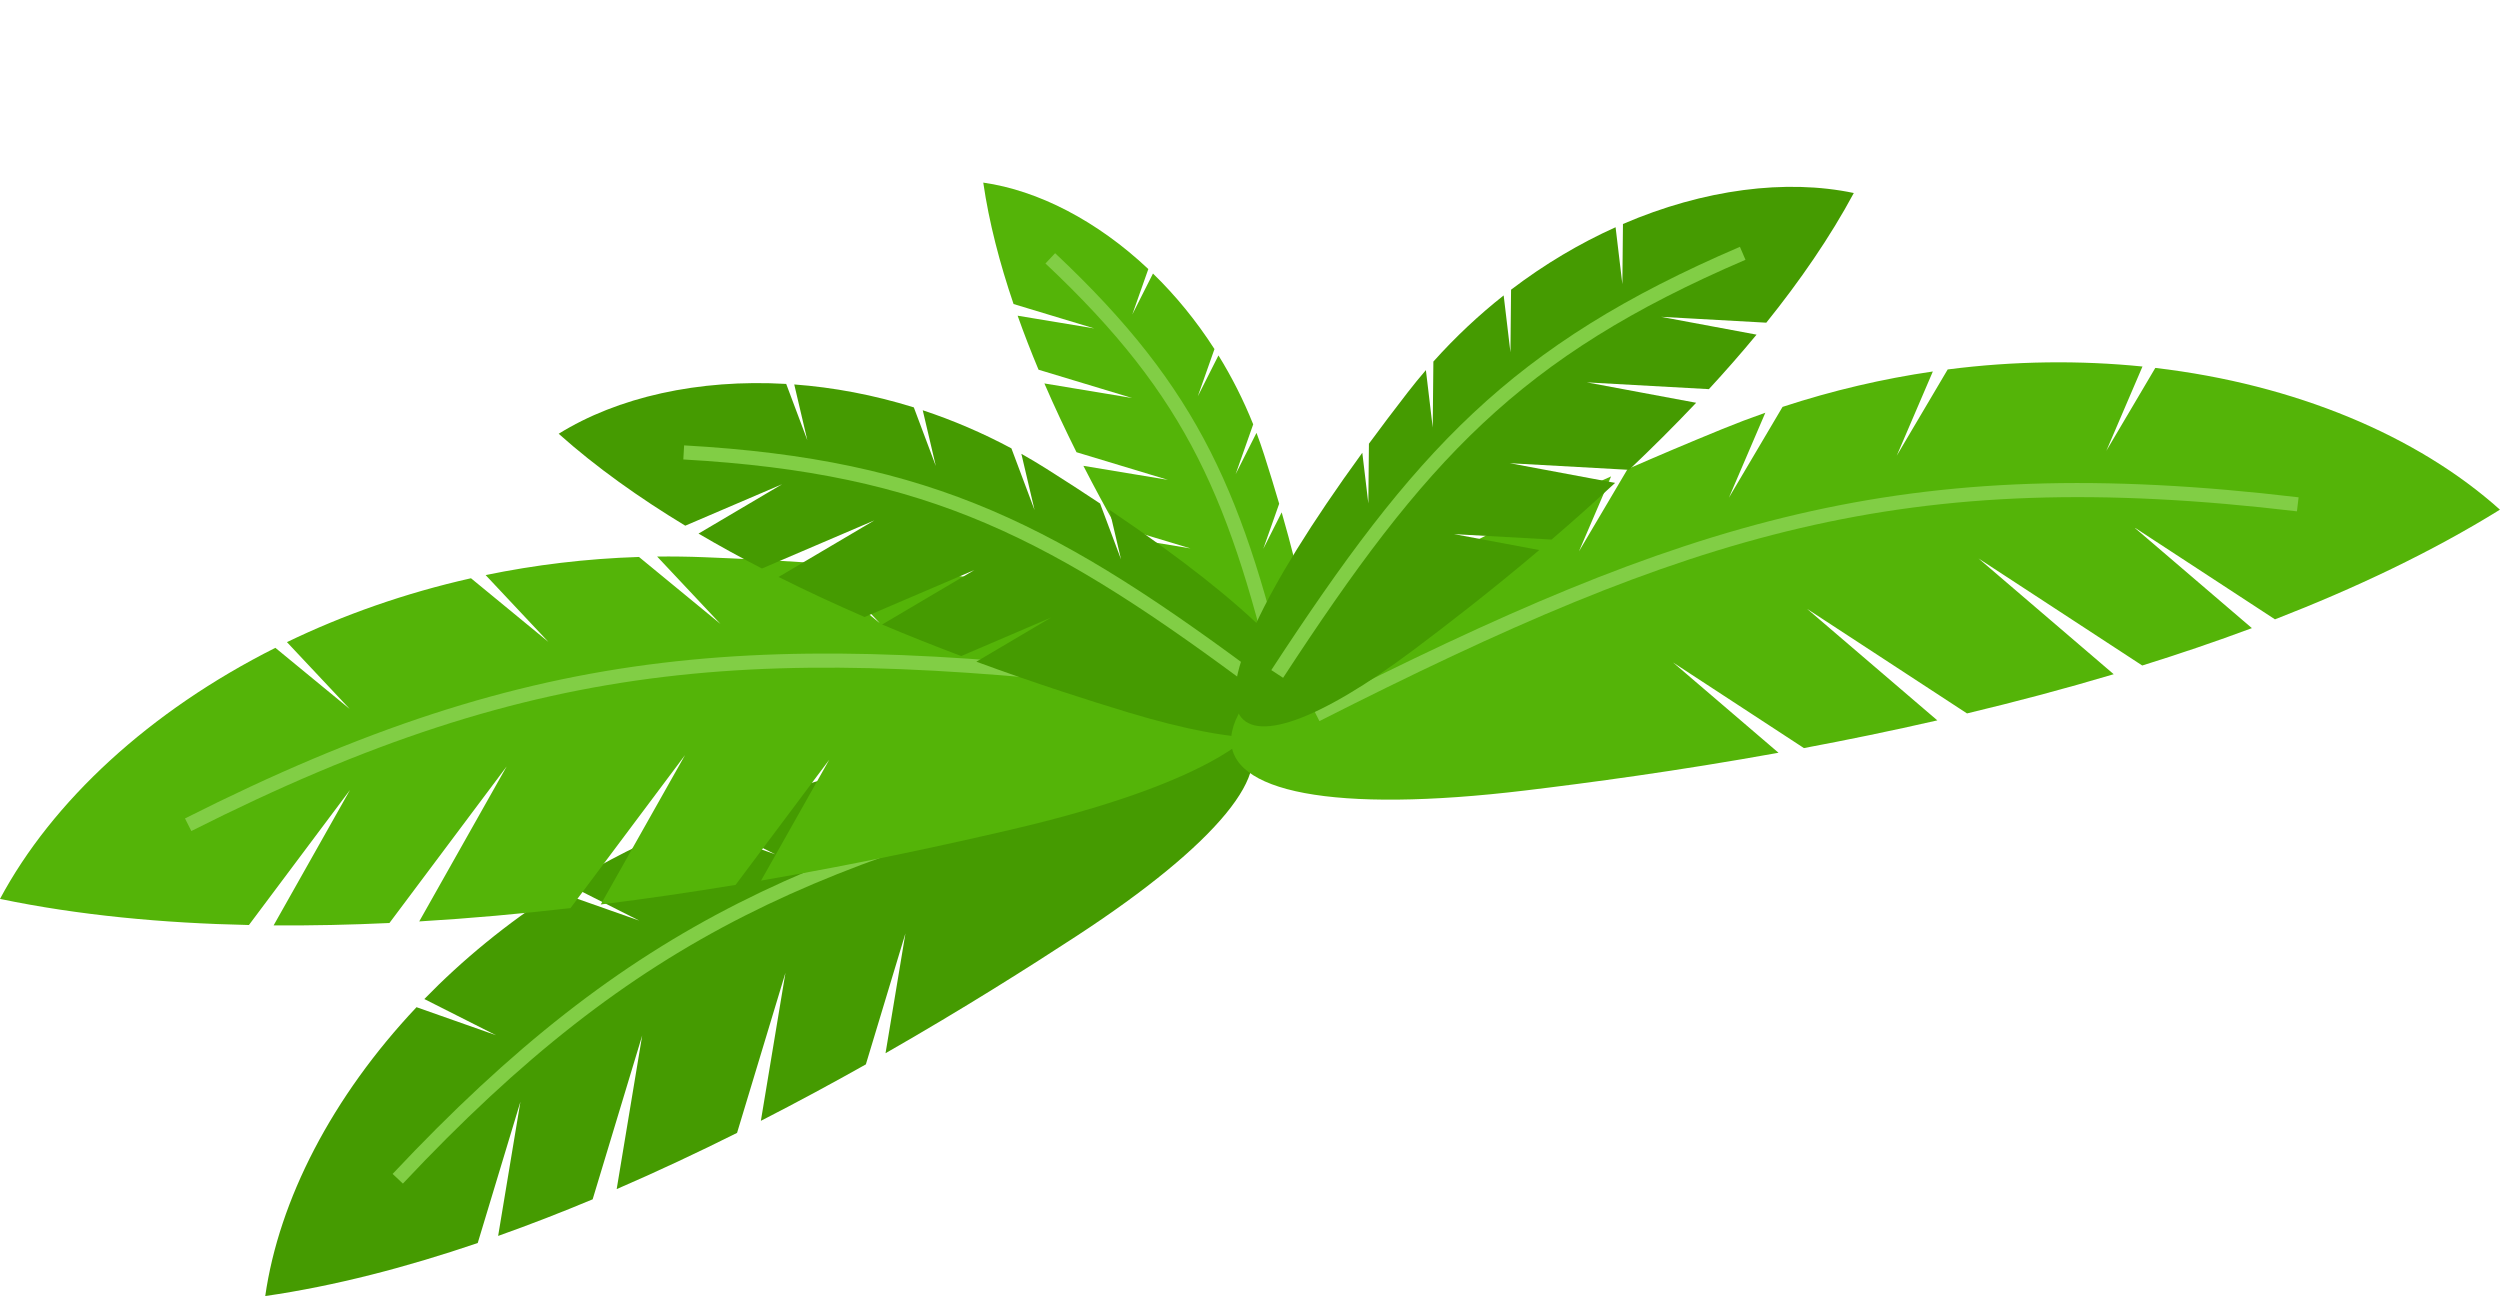
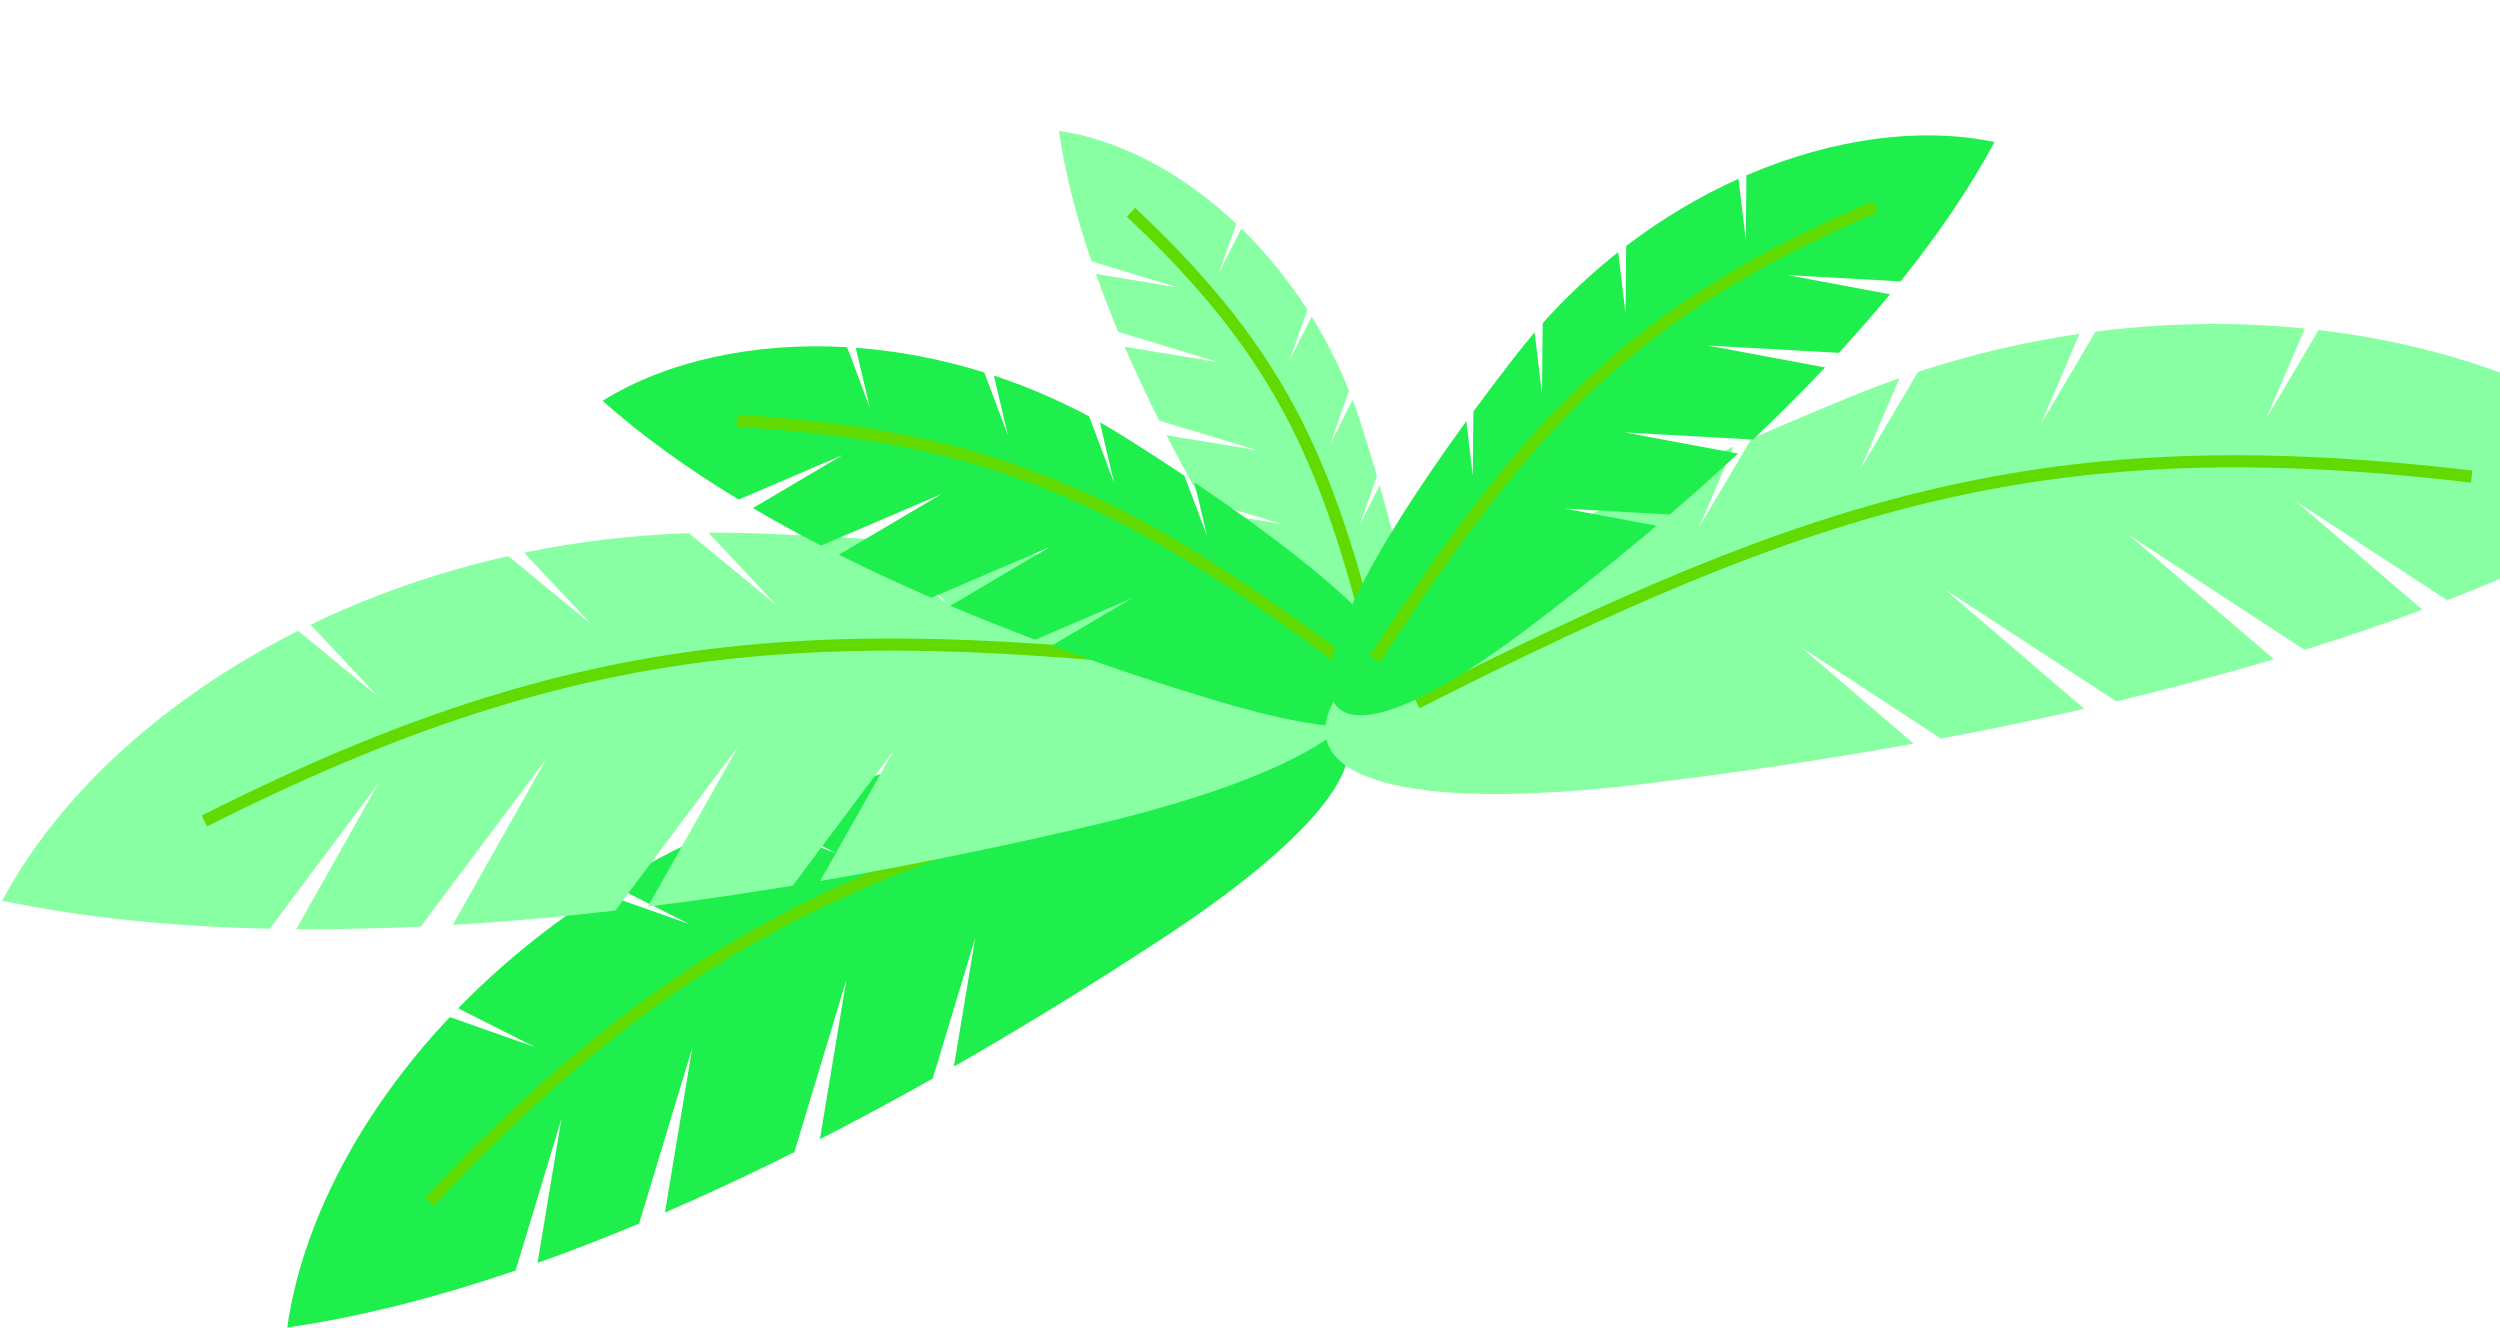
- <svg xmlns="http://www.w3.org/2000/svg" width="100%" height="100%" viewBox="0 0 886 460" fill="none">
-   <path fill-rule="evenodd" clip-rule="evenodd" d="M321.097 285.644C314.374 282.254 306.727 278.393 298.511 274.241C466.536 225.968 481.736 266.314 381.49 331.756C364.96 342.547 341.547 357.415 313.832 373.261L320.883 330.804C316.969 343.797 312.072 360.015 306.861 377.216C295.097 383.835 282.633 390.578 269.651 397.224L278.362 344.766C273.674 360.332 267.574 380.525 261.213 401.493C247.444 408.374 233.154 415.098 218.551 421.416L227.591 366.978C222.803 382.874 216.544 403.594 210.037 425.038C198.996 429.653 187.8 434.013 176.539 438.011L184.436 390.46C180.246 404.37 174.93 421.974 169.306 440.525C144.113 449.095 118.685 455.751 94 459.318C98.852 425.352 117.63 388.751 147.614 356.948L175.765 366.877C168.285 363.105 159.659 358.75 150.381 354.06C163.912 340.158 179.609 327.234 197.238 315.927L226.536 326.261C219.06 322.491 210.441 318.139 201.17 313.452C214.409 305.274 228.695 298.005 243.932 291.903L274.768 302.779C267.234 298.98 258.539 294.589 249.184 289.86C253.649 288.175 258.193 286.589 262.813 285.11C273.419 281.714 283.534 278.612 293.165 275.792L321.097 285.644Z" fill="#459B01" />
-   <path d="M140.963 417.749C225.37 327.948 289.785 301.61 416.078 272.1" stroke="#81CE45" stroke-width="5" />
-   <path fill-rule="evenodd" clip-rule="evenodd" d="M311.773 220.825C305.878 214.556 299.174 207.421 291.975 199.751C491.291 213.587 491.844 262.856 358.607 293.953C336.636 299.081 305.681 305.897 269.723 312.081L293.891 269.24C284.609 281.665 273.011 297.167 260.69 313.602C245.47 316.113 229.449 318.482 212.909 320.546L242.769 267.614C231.649 282.498 217.206 301.8 202.178 321.832C184.702 323.839 166.727 325.475 148.575 326.553L179.562 271.623C168.207 286.823 153.386 306.628 138.016 327.114C124.354 327.755 110.627 328.061 96.97 327.953L124.037 279.972C114.101 293.273 101.51 310.101 88.219 327.826C57.813 327.181 27.904 324.39 -9.59269e-05 318.572C18.488 283.991 52.961 252.024 97.592 229.59L123.943 251.257C117.384 244.282 109.824 236.234 101.693 227.57C121.658 217.929 143.567 210.185 166.919 204.933L194.344 227.483C187.789 220.512 180.234 212.47 172.109 203.812C189.524 200.204 207.707 197.982 226.456 197.384L255.321 221.118C248.715 214.093 241.093 205.979 232.895 197.244C238.349 197.179 243.849 197.253 249.389 197.47C262.106 197.968 274.182 198.591 285.626 199.326L311.773 220.825Z" fill="#54B408" />
-   <path d="M66.684 292.286C192.432 228.839 271.905 225.733 419.071 243.406" stroke="#81CE45" stroke-width="5" />
-   <path fill-rule="evenodd" clip-rule="evenodd" d="M447.711 194.487C449.649 190.645 451.855 186.275 454.228 181.581C481.812 277.595 458.758 286.28 421.362 228.997C415.195 219.551 406.699 206.173 397.645 190.335L421.906 194.364C414.481 192.128 405.214 189.33 395.385 186.352C391.602 179.63 387.749 172.507 383.952 165.089L413.928 170.067C405.033 167.388 393.494 163.902 381.512 160.267C377.58 152.399 373.738 144.234 370.127 135.889L401.235 141.055C392.152 138.319 380.311 134.742 368.058 131.024C365.42 124.715 362.929 118.317 360.645 111.882L387.817 116.395C379.868 114.001 369.808 110.963 359.208 107.749C354.311 93.353 350.508 78.823 348.469 64.717C367.879 67.49 388.793 78.22 406.966 95.353L401.292 111.44C403.448 107.165 405.936 102.237 408.617 96.935C416.561 104.667 423.946 113.636 430.407 123.71L424.502 140.452C426.656 136.18 429.143 131.255 431.821 125.957C436.494 133.522 440.648 141.685 444.135 150.392L437.92 168.013C440.091 163.708 442.6 158.739 445.302 153.394C446.265 155.945 447.171 158.542 448.017 161.182C449.957 167.242 451.73 173.022 453.341 178.525L447.711 194.487Z" fill="#54B408" />
-   <path d="M372.223 91.553C423.538 139.786 438.588 176.594 455.451 248.762" stroke="#81CE45" stroke-width="5" />
-   <path fill-rule="evenodd" clip-rule="evenodd" d="M397.298 198.249C396.066 193.014 394.667 187.057 393.168 180.656C496.727 250.431 481.63 277.272 399.795 252.467C386.301 248.377 367.416 242.392 346.02 234.503L372.489 218.867C363.583 222.691 352.461 227.458 340.656 232.504C331.633 229.106 322.221 225.382 312.623 221.33L345.327 202.011C334.657 206.593 320.807 212.526 306.413 218.673C296.327 214.298 286.086 209.566 275.924 204.477L309.862 184.429C298.966 189.108 284.755 195.196 270.034 201.481C262.439 197.558 254.913 193.434 247.555 189.108L277.2 171.597C267.665 175.691 255.591 180.865 242.858 186.305C226.602 176.454 211.285 165.597 198 153.728C218.813 140.788 247.462 134.258 278.63 136.062L286.122 156.025C284.752 150.2 283.174 143.481 281.481 136.25C295.3 137.271 309.579 139.926 323.86 144.381L331.657 165.157C330.288 159.335 328.711 152.621 327.019 145.396C337.573 148.885 348.109 153.365 358.444 158.9L366.651 180.767C365.271 174.9 363.68 168.126 361.973 160.836C364.946 162.506 367.899 164.264 370.83 166.113C377.558 170.357 383.899 174.468 389.864 178.442L397.298 198.249Z" fill="#459B01" />
-   <path d="M242.308 160.339C330.199 165.293 374.185 188.448 448.318 244.002" stroke="#81CE45" stroke-width="5" />
-   <path fill-rule="evenodd" clip-rule="evenodd" d="M559.58 195.408C562.975 187.501 566.834 178.503 570.976 168.833C388.412 250.005 404.743 296.492 540.581 280.144C562.981 277.448 594.4 273.265 630.305 266.778L592.942 234.787C605.914 243.288 622.114 253.888 639.313 265.119C654.474 262.272 670.34 259.019 686.588 255.301L640.425 215.774C655.965 225.958 676.139 239.155 697.111 252.839C714.22 248.748 731.671 244.138 749.097 238.942L701.192 197.923C717.06 208.323 737.761 221.865 759.211 235.858C772.268 231.788 785.272 227.38 798.068 222.608L756.223 186.778C770.109 195.879 787.697 207.386 806.248 219.496C834.6 208.491 861.75 195.638 885.982 180.627C856.782 154.455 813.454 136.206 763.842 130.39L746.49 159.763C750.268 150.965 754.62 140.817 759.297 129.894C737.239 127.663 714.002 127.88 690.262 130.931L672.204 161.501C675.979 152.709 680.328 142.568 685.002 131.653C667.403 134.219 649.557 138.349 631.734 144.201L612.727 176.375C616.532 167.515 620.92 157.283 625.635 146.271C620.488 148.075 615.345 150.025 610.214 152.124C598.433 156.943 587.299 161.657 576.797 166.263L559.58 195.408Z" fill="#54B408" />
-   <path d="M814.329 178.734C674.464 162.121 598.722 186.384 466.476 253.325" stroke="#81CE45" stroke-width="5" />
-   <path fill-rule="evenodd" clip-rule="evenodd" d="M484.936 178.404C484.303 173.064 483.58 166.988 482.8 160.459C409.35 261.446 432.717 281.504 501.133 230.206C512.414 221.747 528.114 209.665 545.52 194.933L515.3 189.293C524.978 189.841 537.059 190.516 549.878 191.22C557.195 184.941 564.765 178.222 572.398 171.132L535.06 164.164C546.653 164.82 561.697 165.659 577.325 166.511C585.307 158.951 593.311 151.002 601.12 142.744L562.372 135.512C574.211 136.182 589.648 137.043 605.631 137.914C611.426 131.63 617.087 125.181 622.522 118.599L588.676 112.283C599.036 112.869 612.151 113.601 625.977 114.359C637.883 99.542 648.563 84.101 656.988 68.403C633.004 63.362 603.85 67.025 575.178 79.381L574.966 100.702C574.261 94.759 573.445 87.906 572.564 80.532C559.927 86.218 547.417 93.597 535.521 102.667L535.3 124.857C534.596 118.918 533.781 112.07 532.9 104.702C524.176 111.59 515.807 119.403 507.989 128.14L507.756 151.494C507.046 145.509 506.224 138.6 505.335 131.166C503.112 133.751 500.938 136.414 498.817 139.154C493.946 145.443 489.393 151.474 485.147 157.249L484.936 178.404Z" fill="#459B01" />
-   <path d="M617.613 89.77C536.717 124.486 503.303 161.288 452.641 238.848" stroke="#81CE45" stroke-width="5" />
+ <svg xmlns="http://www.w3.org/2000/svg" width="100%" height="100%" viewBox="0 0 1032 548" fill="none">
+   <path fill-rule="evenodd" clip-rule="evenodd" d="M402.856 330.585C394.44 326.341 384.867 321.508 374.582 316.31C584.926 255.88 603.953 306.386 478.46 388.311C457.766 401.82 428.457 420.433 393.762 440.269L402.588 387.119C397.689 403.385 391.559 423.686 385.034 445.22C370.308 453.506 354.705 461.947 338.453 470.267L349.358 404.597C343.489 424.084 335.853 449.362 327.889 475.611C310.653 484.225 292.764 492.643 274.483 500.552L285.8 432.404C279.807 452.303 271.971 478.242 263.825 505.086C250.003 510.864 235.988 516.322 221.891 521.327L231.776 461.799C226.531 479.213 219.876 501.251 212.836 524.474C181.297 535.203 149.465 543.534 118.563 548C124.638 505.479 148.145 459.66 185.68 419.848L220.921 432.278C211.557 427.555 200.76 422.104 189.144 416.232C206.083 398.828 225.733 382.649 247.802 368.495L284.479 381.431C275.121 376.712 264.331 371.264 252.724 365.397C269.298 355.159 287.182 346.059 306.257 338.42L344.859 352.036C335.428 347.28 324.542 341.784 312.832 335.863C318.421 333.753 324.11 331.769 329.893 329.917C343.171 325.665 355.833 321.782 367.889 318.252L402.856 330.585Z" fill="#1EEF4C" />
+   <path d="M177.354 495.962C283.02 383.544 363.659 350.573 521.759 313.63" stroke="#60DA00" stroke-width="5" />
+   <path fill-rule="evenodd" clip-rule="evenodd" d="M391.184 249.441C383.805 241.594 375.412 232.661 366.4 223.059C615.916 240.38 616.608 302.058 449.814 340.987C422.31 347.406 383.558 355.939 338.544 363.68L368.798 310.05C357.179 325.603 342.66 345.01 327.236 365.585C308.183 368.728 288.126 371.694 267.42 374.277L304.801 308.014C290.881 326.647 272.8 350.81 253.987 375.887C232.109 378.4 209.607 380.448 186.883 381.797L225.675 313.033C211.46 332.061 192.906 356.854 173.665 382.5C156.562 383.302 139.378 383.685 122.282 383.55L156.166 323.485C143.727 340.136 127.965 361.202 111.328 383.391C73.263 382.584 35.821 379.089 0.889 371.806C24.033 328.516 67.189 288.498 123.061 260.414L156.048 287.538C147.838 278.806 138.373 268.731 128.194 257.885C153.188 245.815 180.615 236.121 209.848 229.547L244.18 257.776C235.975 249.05 226.517 238.982 216.345 228.143C238.146 223.627 260.909 220.844 284.38 220.097L320.515 249.808C312.245 241.014 302.703 230.856 292.44 219.921C299.268 219.84 306.153 219.932 313.088 220.204C329.009 220.828 344.125 221.607 358.452 222.528L391.184 249.441Z" fill="#88FFA2" />
+   <path d="M84.368 338.901C241.787 259.473 341.276 255.585 525.506 277.709" stroke="#60DA00" stroke-width="5" />
+   <path fill-rule="evenodd" clip-rule="evenodd" d="M561.359 216.469C563.785 211.66 566.546 206.19 569.517 200.313C604.048 320.509 575.187 331.382 528.374 259.672C520.654 247.847 510.018 231.099 498.683 211.273L529.054 216.316C519.76 213.517 508.159 210.014 495.854 206.285C491.119 197.871 486.296 188.954 481.541 179.668L519.067 185.899C507.932 182.545 493.487 178.182 478.487 173.631C473.565 163.782 468.755 153.56 464.235 143.114L503.177 149.58C491.806 146.156 476.984 141.678 461.645 137.023C458.343 129.125 455.224 121.116 452.364 113.061L486.38 118.709C476.429 115.712 463.836 111.909 450.566 107.887C444.435 89.864 439.674 71.674 437.122 54.016C461.42 57.487 487.602 70.92 510.352 92.369L503.249 112.507C505.948 107.156 509.063 100.986 512.418 94.348C522.363 104.028 531.608 115.256 539.697 127.867L532.304 148.825C535.001 143.478 538.114 137.312 541.467 130.68C547.317 140.151 552.517 150.37 556.882 161.27L549.102 183.328C551.82 177.939 554.96 171.718 558.343 165.027C559.549 168.221 560.683 171.471 561.741 174.776C564.171 182.363 566.39 189.599 568.407 196.488L561.359 216.469Z" fill="#88FFA2" />
+   <path d="M466.859 87.611C531.097 147.991 549.938 194.071 571.048 284.414" stroke="#60DA00" stroke-width="5" />
+   <path fill-rule="evenodd" clip-rule="evenodd" d="M498.249 221.18C496.707 214.626 494.956 207.169 493.078 199.155C622.72 286.504 603.82 320.104 501.375 289.052C484.482 283.932 460.841 276.44 434.057 266.563L467.192 246.99C456.042 251.777 442.119 257.744 427.341 264.061C416.046 259.808 404.263 255.146 392.249 250.073L433.189 225.889C419.831 231.624 402.494 239.052 384.475 246.746C371.848 241.27 359.028 235.347 346.307 228.976L388.792 203.878C375.152 209.735 357.361 217.357 338.933 225.225C329.425 220.315 320.004 215.152 310.793 209.736L347.903 187.814C335.967 192.939 320.852 199.416 304.913 206.227C284.562 193.895 265.388 180.303 248.757 165.445C274.812 149.246 310.676 141.071 349.694 143.33L359.073 168.32C357.357 161.028 355.383 152.617 353.263 143.566C370.563 144.844 388.437 148.167 406.315 153.744L416.076 179.752C414.362 172.465 412.389 164.06 410.27 155.015C423.482 159.383 436.672 164.99 449.61 171.92L459.883 199.294C458.155 191.95 456.165 183.47 454.028 174.344C457.748 176.434 461.446 178.635 465.115 180.95C473.537 186.263 481.476 191.408 488.943 196.384L498.249 221.18Z" fill="#1EEF4C" />
+   <path d="M304.224 173.721C414.25 179.923 469.315 208.909 562.119 278.456" stroke="#60DA00" stroke-width="5" />
+   <path fill-rule="evenodd" clip-rule="evenodd" d="M701.403 217.622C705.653 207.724 710.484 196.46 715.669 184.355C487.125 285.97 507.569 344.165 677.619 323.7C705.66 320.325 744.993 315.089 789.94 306.968L743.168 266.919C759.406 277.561 779.687 290.831 801.217 304.89C820.197 301.327 840.058 297.254 860.399 292.6L802.609 243.118C822.062 255.867 847.317 272.388 873.572 289.518C894.99 284.397 916.836 278.626 938.65 272.121L878.68 220.772C898.545 233.79 924.46 250.743 951.312 268.261C967.658 263.165 983.937 257.647 999.955 251.673L947.571 206.82C964.955 218.212 986.972 232.617 1010.2 247.777C1045.69 234 1079.68 217.91 1110.01 199.119C1073.46 166.355 1019.22 143.511 957.109 136.23L935.388 173C940.117 161.987 945.565 149.282 951.42 135.609C923.806 132.816 894.717 133.087 864.998 136.907L842.391 175.176C847.118 164.17 852.562 151.474 858.413 137.81C836.382 141.023 814.04 146.193 791.729 153.518L767.936 193.797C772.699 182.704 778.191 169.896 784.094 156.11C777.651 158.369 771.213 160.81 764.789 163.438C750.042 169.47 736.103 175.372 722.955 181.137L701.403 217.622Z" fill="#88FFA2" />
+   <path d="M1020.31 196.749C845.221 175.953 750.402 206.326 584.85 290.126" stroke="#60DA00" stroke-width="5" />
+   <path fill-rule="evenodd" clip-rule="evenodd" d="M607.959 196.336C607.167 189.651 606.262 182.044 605.285 173.872C513.337 300.293 542.589 325.403 628.235 261.185C642.358 250.596 662.012 235.47 683.802 217.028L645.971 209.968C658.086 210.653 673.21 211.498 689.257 212.38C698.416 204.52 707.894 196.109 717.449 187.233L670.707 178.509C685.22 179.331 704.052 180.381 723.617 181.448C733.609 171.983 743.63 162.033 753.405 151.695L704.898 142.642C719.718 143.481 739.043 144.558 759.051 145.649C766.306 137.782 773.393 129.709 780.197 121.469L737.826 113.562C750.796 114.296 767.214 115.212 784.522 116.161C799.427 97.612 812.796 78.282 823.343 58.631C793.319 52.321 756.822 56.906 720.929 72.373L720.663 99.064C719.781 91.625 718.76 83.046 717.656 73.815C701.837 80.933 686.177 90.17 671.285 101.525L671.008 129.303C670.126 121.868 669.106 113.295 668.003 104.071C657.082 112.695 646.605 122.475 636.818 133.412L636.526 162.649C635.638 155.156 634.608 146.507 633.495 137.201C630.713 140.437 627.992 143.77 625.336 147.2C619.238 155.073 613.538 162.624 608.224 169.853L607.959 196.336Z" fill="#1EEF4C" />
+   <path d="M774.052 85.379C672.782 128.839 630.951 174.91 567.531 272.003" stroke="#60DA00" stroke-width="5" />
</svg>
